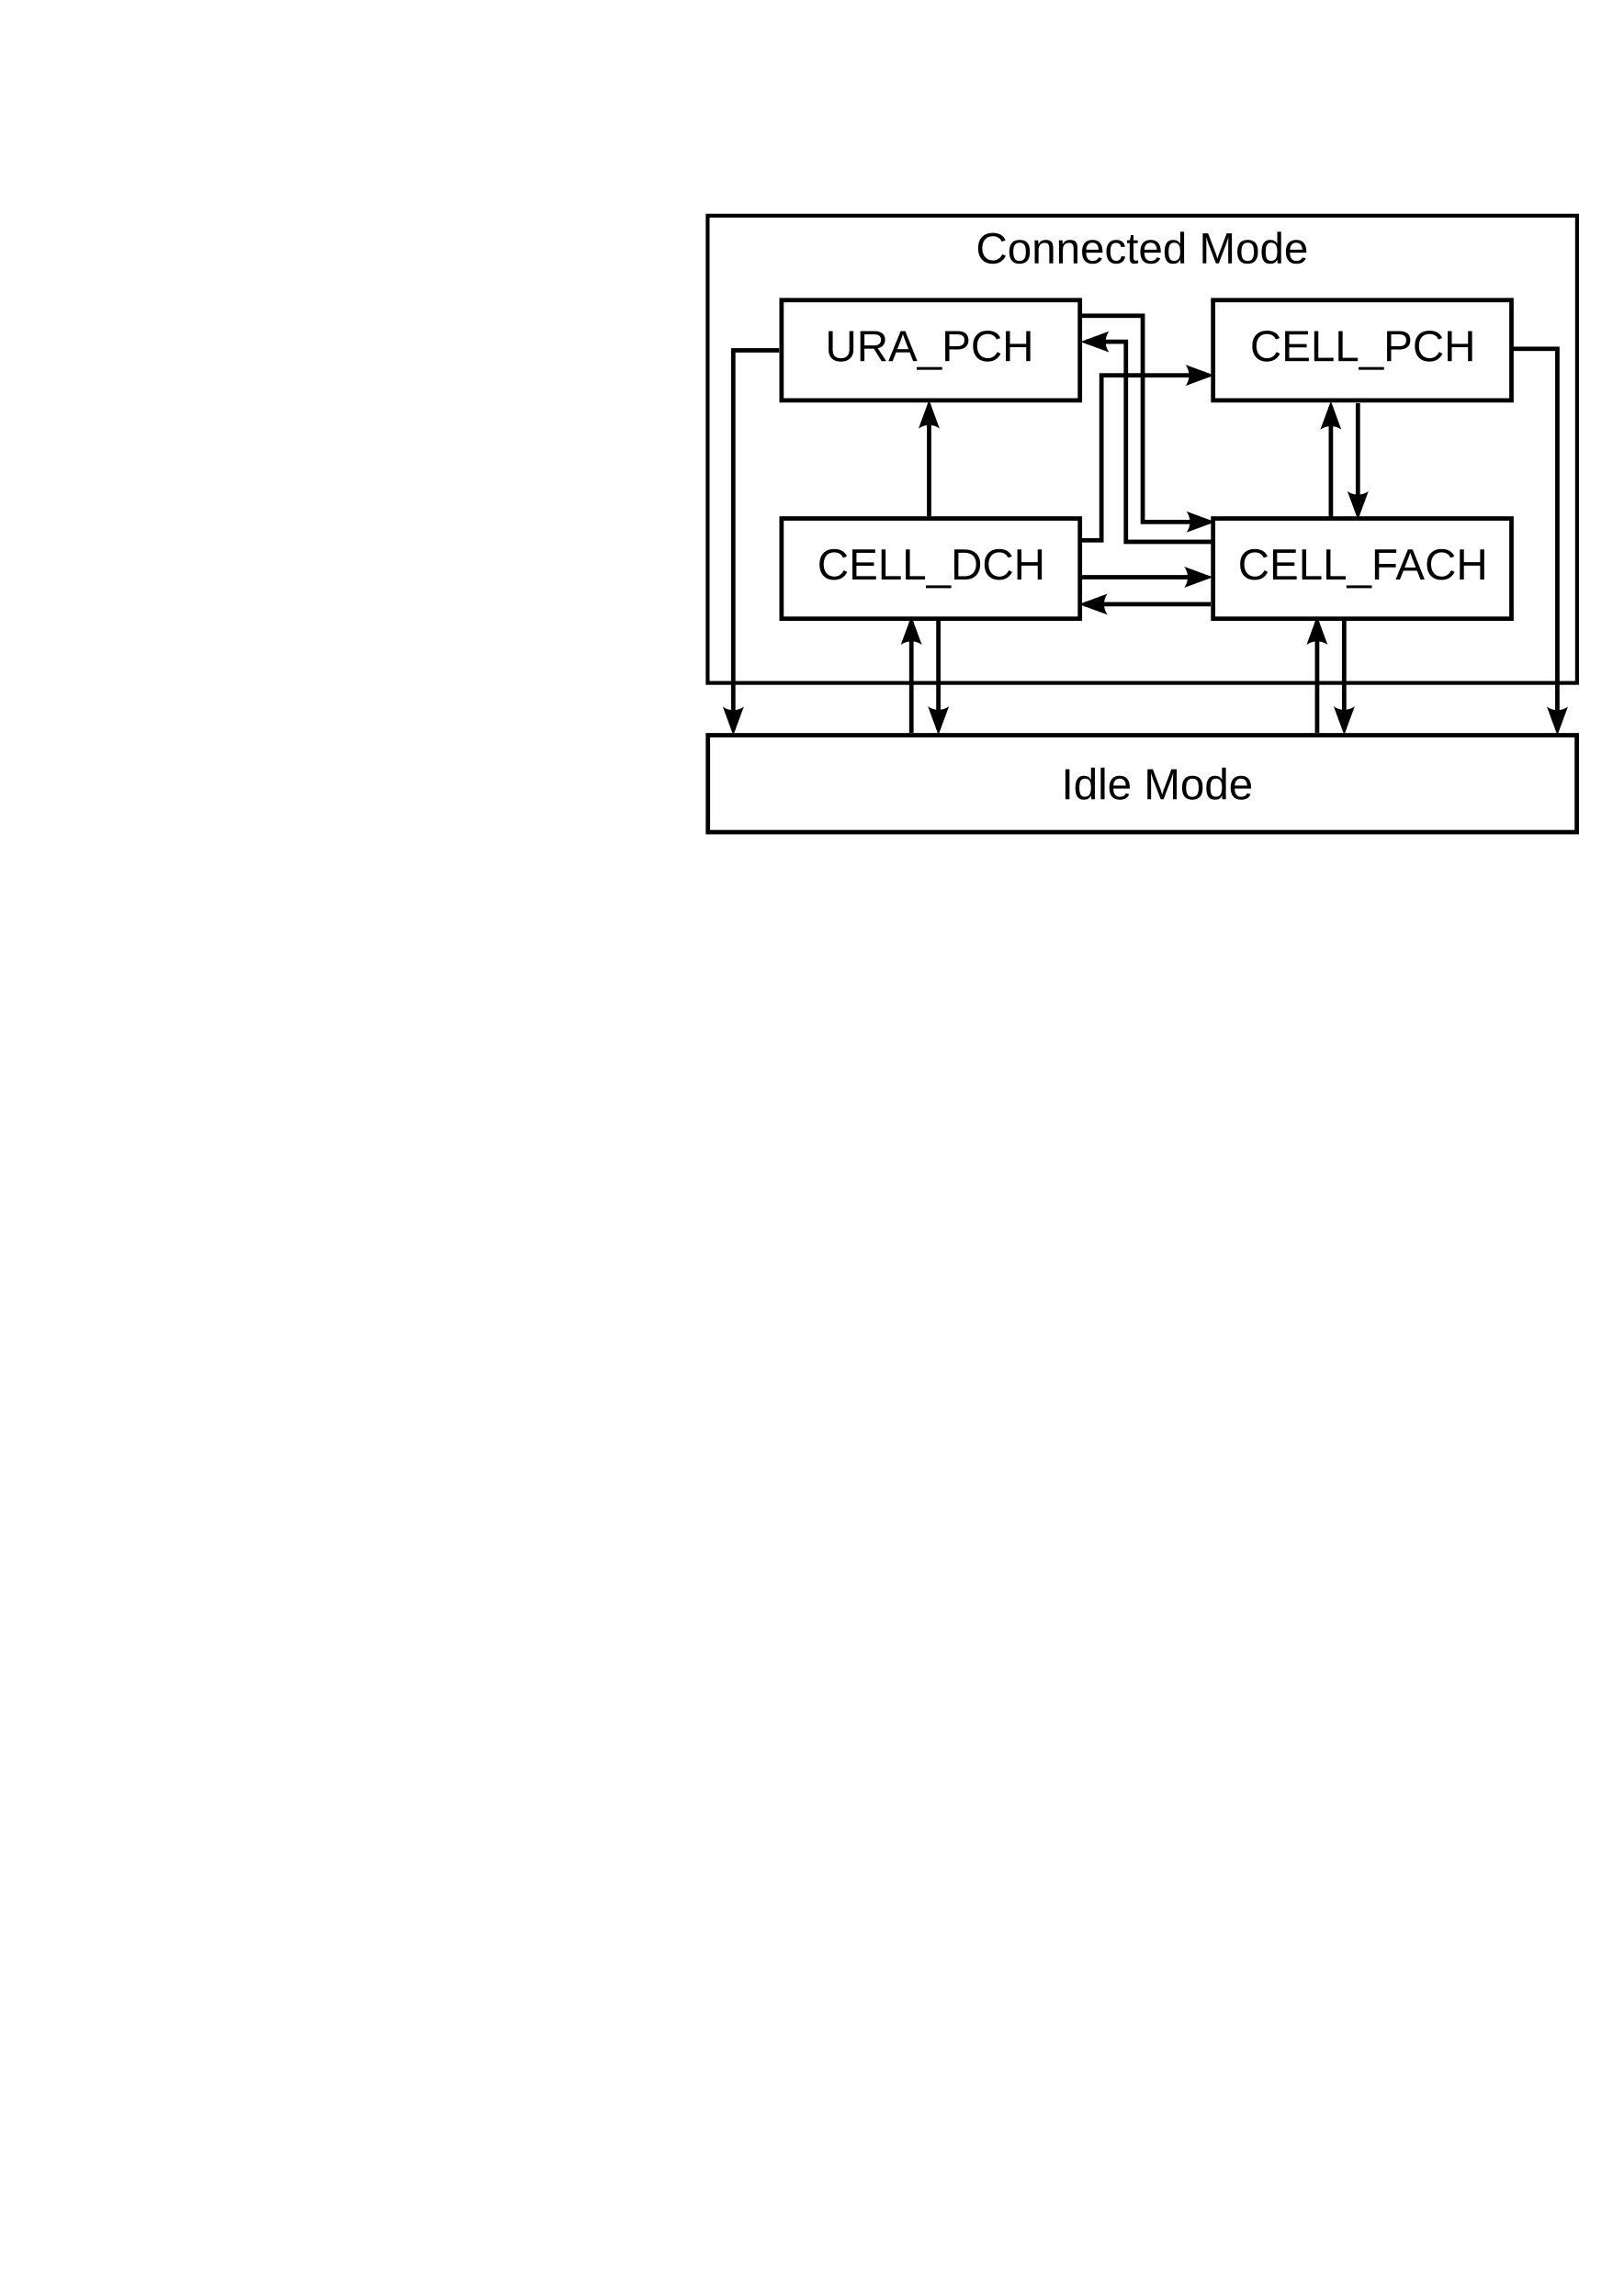
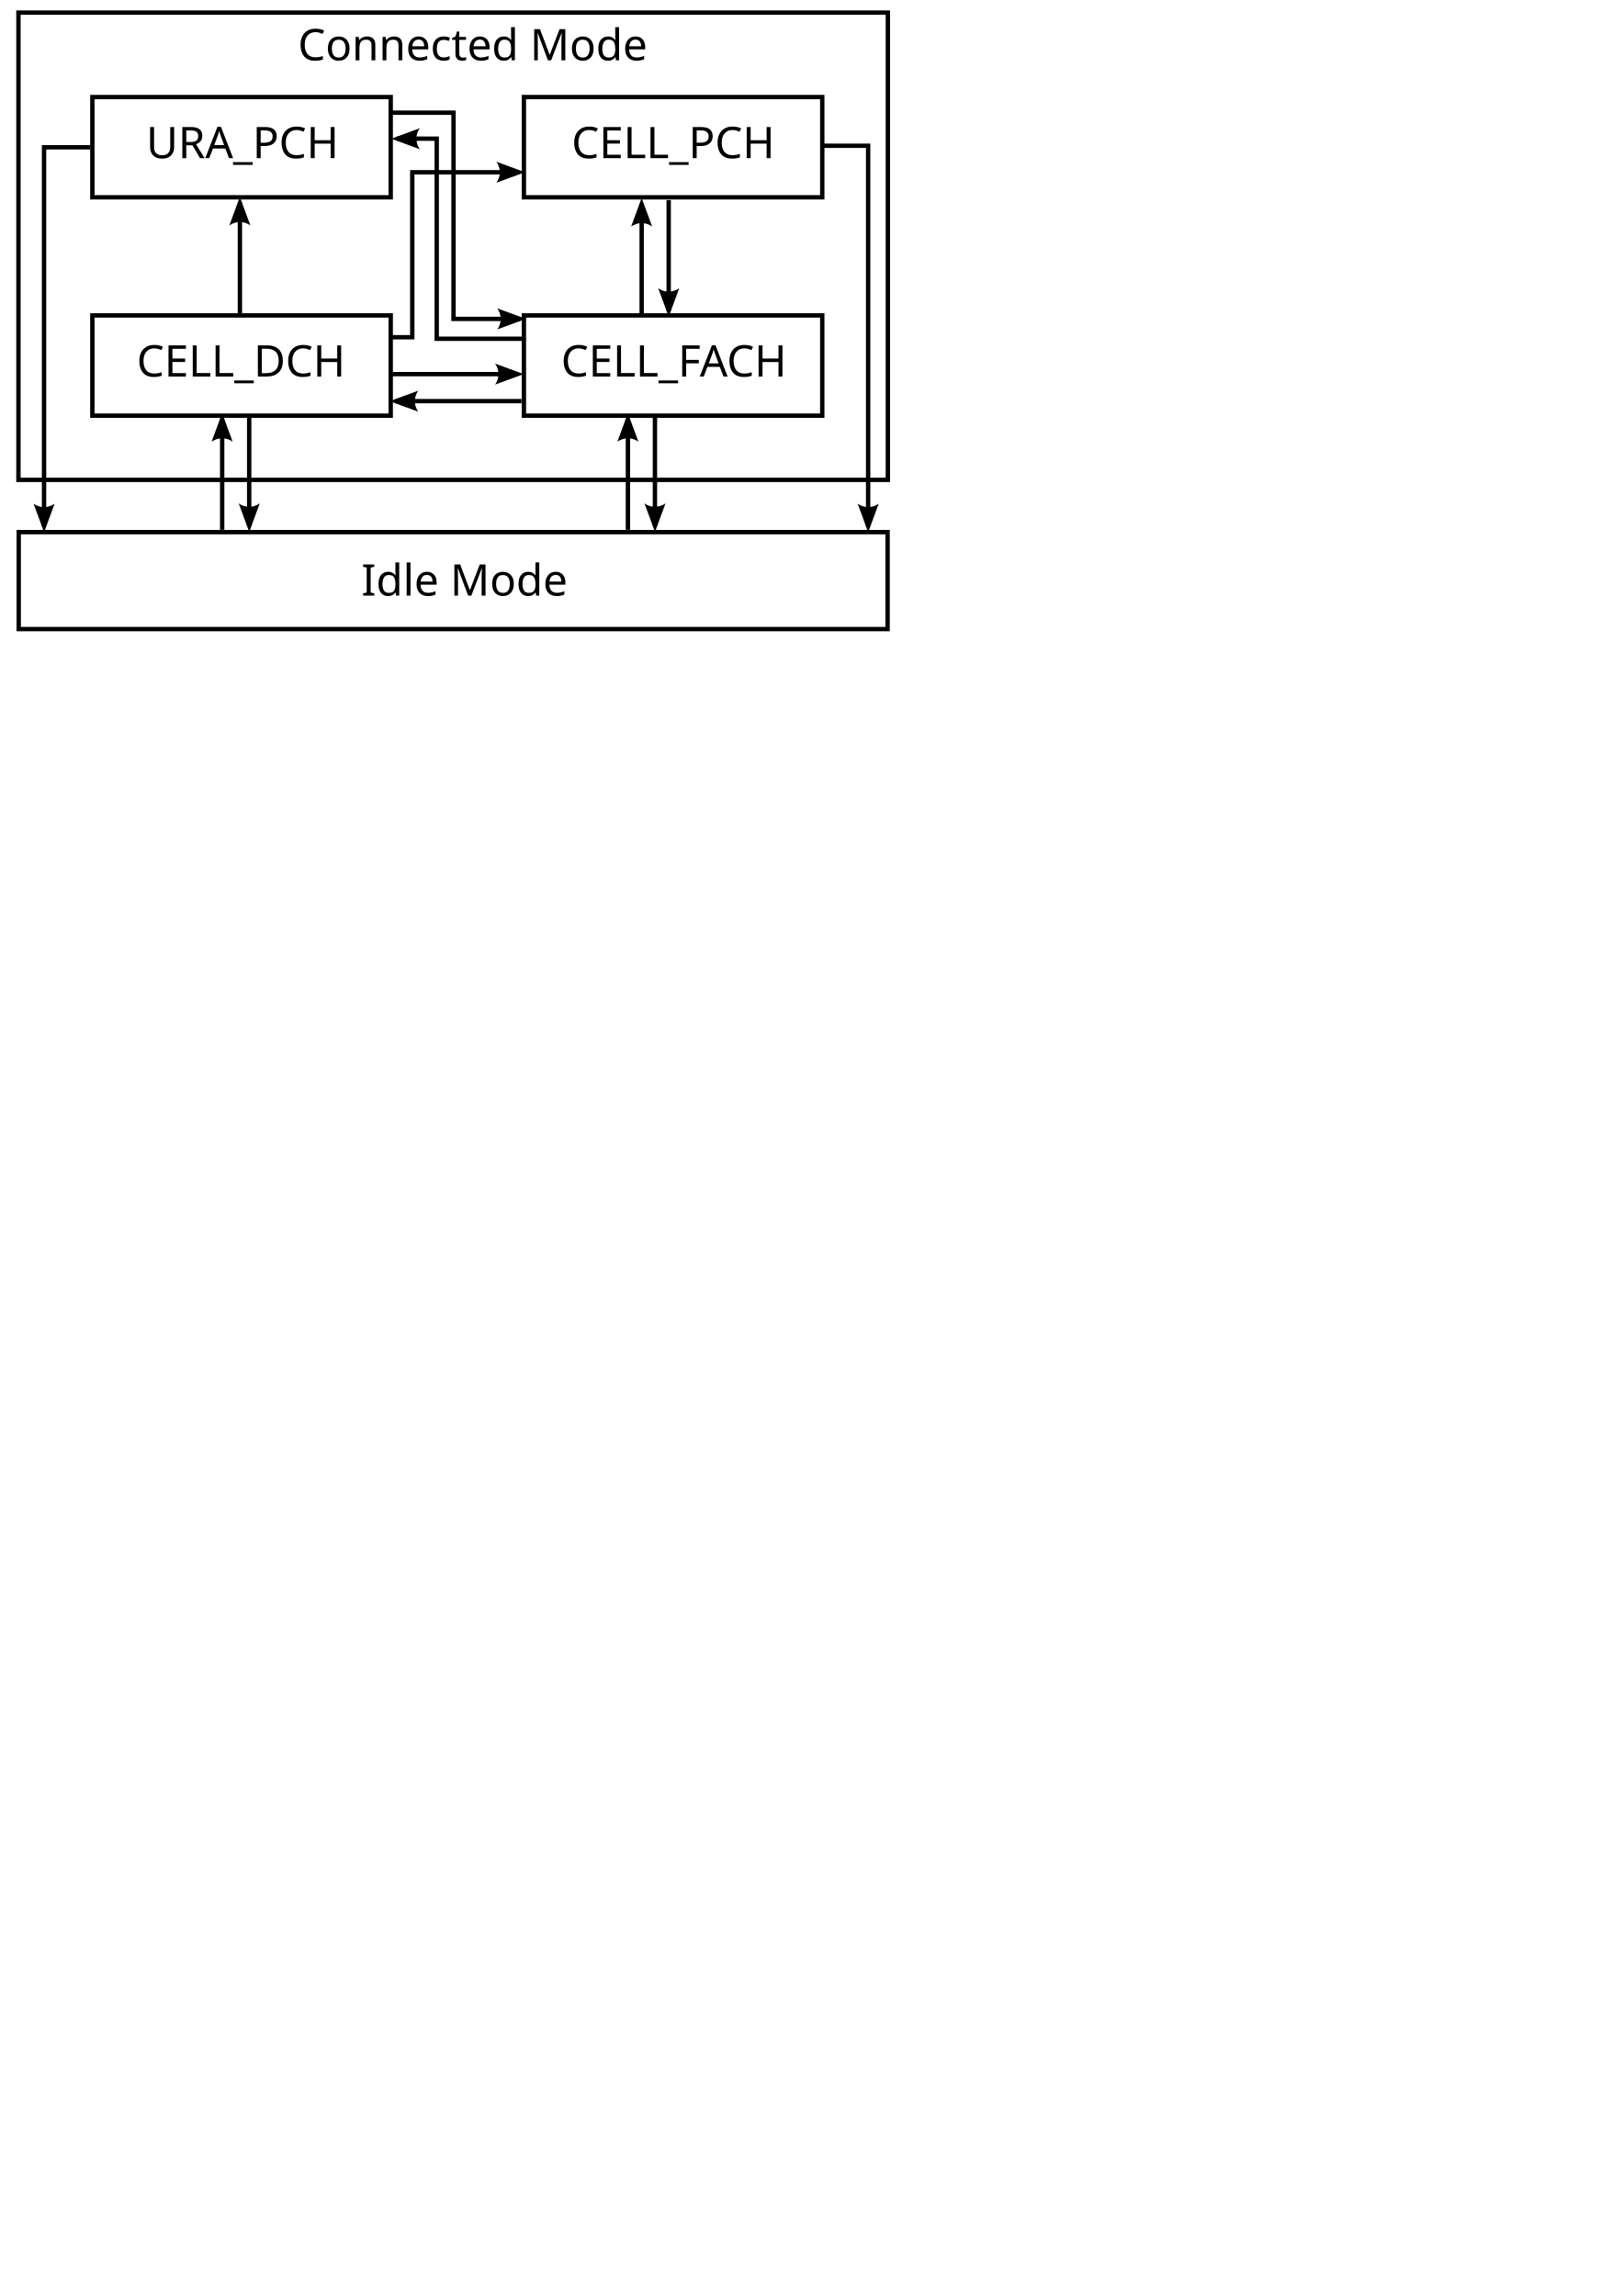
<svg xmlns="http://www.w3.org/2000/svg" width="744.094" height="1052.362" id="svg2" version="1.1">
  <defs id="defs4">
    <marker orient="auto" refY="0.0" refX="0.0" id="Arrow2Mstart" style="overflow:visible">
      <path id="path5499" style="fill-rule:evenodd;stroke-width:0.625;stroke-linejoin:round" d="M 8.719,4.034 L -2.207,0.016 L 8.719,-4.002 C 6.973,-1.63 6.983,1.616 8.719,4.034 z " transform="scale(0.6) translate(0,0)" />
    </marker>
    <marker orient="auto" refY="0.0" refX="0.0" id="Arrow1Lstart" style="overflow:visible">
      <path id="path3820" d="M 0.0,0.0 L 5.0,-5.0 L -12.5,0.0 L 5.0,5.0 L 0.0,0.0 z " style="fill-rule:evenodd;stroke:#000000;stroke-width:1.0pt;marker-start:none" transform="scale(0.8) translate(12.5,0)" />
    </marker>
    <marker orient="auto" refY="0.0" refX="0.0" id="Arrow1Mend" style="overflow:visible;">
      <path id="path3829" d="M 0.0,0.0 L 5.0,-5.0 L -12.5,0.0 L 5.0,5.0 L 0.0,0.0 z " style="fill-rule:evenodd;stroke:#000000;stroke-width:1.0pt;marker-start:none;" transform="scale(0.4) rotate(180) translate(10,0)" />
    </marker>
    <marker orient="auto" refY="0.0" refX="0.0" id="DiamondM" style="overflow:visible">
      <path id="path3903" d="M 0,-7.071 L -7.071,0 L 0,7.071 L 7.071,0 L 0,-7.071 z " style="fill-rule:evenodd;stroke:#000000;stroke-width:1.0pt;marker-start:none" transform="scale(0.4)" />
    </marker>
    <marker orient="auto" refY="0.0" refX="0.0" id="Arrow2Mend" style="overflow:visible;">
      <path id="path3847" style="font-size:12.0;fill-rule:evenodd;stroke-width:0.625;stroke-linejoin:round;" d="M 8.719,4.034 L -2.207,0.016 L 8.719,-4.002 C 6.973,-1.63 6.983,1.616 8.719,4.034 z " transform="scale(0.6) rotate(180) translate(0,0)" />
    </marker>
    <marker orient="auto" refY="0" refX="0" id="Arrow2Mend-8" style="overflow:visible">
      <path id="path3847-2" style="font-size:12px;fill-rule:evenodd;stroke-width:0.625;stroke-linejoin:round" d="M 8.719,4.034 -2.207,0.016 8.719,-4.002 c -1.745,2.372 -1.735,5.617 -6e-7,8.035 z" transform="scale(-0.6,-0.6)" />
    </marker>
    <marker orient="auto" refY="0" refX="0" id="Arrow2Mend-5" style="overflow:visible">
      <path id="path3847-5" style="font-size:12px;fill-rule:evenodd;stroke-width:0.625;stroke-linejoin:round" d="M 8.719,4.034 -2.207,0.016 8.719,-4.002 c -1.745,2.372 -1.735,5.617 -6e-7,8.035 z" transform="scale(-0.6,-0.6)" />
    </marker>
    <marker orient="auto" refY="0" refX="0" id="Arrow2Mend-7" style="overflow:visible">
      <path id="path3847-1" style="font-size:12px;fill-rule:evenodd;stroke-width:0.625;stroke-linejoin:round" d="M 8.719,4.034 -2.207,0.016 8.719,-4.002 c -1.745,2.372 -1.735,5.617 -6e-7,8.035 z" transform="scale(-0.6,-0.6)" />
    </marker>
    <marker orient="auto" refY="0" refX="0" id="Arrow2Mend-52" style="overflow:visible">
      <path id="path3847-7" style="font-size:12px;fill-rule:evenodd;stroke-width:0.625;stroke-linejoin:round" d="M 8.719,4.034 -2.207,0.016 8.719,-4.002 c -1.745,2.372 -1.735,5.617 -6e-7,8.035 z" transform="scale(-0.6,-0.6)" />
    </marker>
    <marker orient="auto" refY="0" refX="0" id="Arrow2Mend-52-2" style="overflow:visible">
      <path id="path3847-7-7" style="font-size:12px;fill-rule:evenodd;stroke-width:0.625;stroke-linejoin:round" d="M 8.719,4.034 -2.207,0.016 8.719,-4.002 c -1.745,2.372 -1.735,5.617 -6e-7,8.035 z" transform="scale(-0.6,-0.6)" />
    </marker>
    <marker orient="auto" refY="0" refX="0" id="Arrow2Mend-52-5" style="overflow:visible">
      <path id="path3847-7-4" style="font-size:12px;fill-rule:evenodd;stroke-width:0.625;stroke-linejoin:round" d="M 8.719,4.034 -2.207,0.016 8.719,-4.002 c -1.745,2.372 -1.735,5.617 -6e-7,8.035 z" transform="scale(-0.6,-0.6)" />
    </marker>
    <marker orient="auto" refY="0" refX="0" id="Arrow2Mend-52-1" style="overflow:visible">
      <path id="path3847-7-2" style="font-size:12px;fill-rule:evenodd;stroke-width:0.625;stroke-linejoin:round" d="M 8.719,4.034 -2.207,0.016 8.719,-4.002 c -1.745,2.372 -1.735,5.617 -6e-7,8.035 z" transform="scale(-0.6,-0.6)" />
    </marker>
    <marker orient="auto" refY="0" refX="0" id="Arrow2Mend-52-4" style="overflow:visible">
      <path id="path3847-7-1" style="font-size:12px;fill-rule:evenodd;stroke-width:0.625;stroke-linejoin:round" d="M 8.719,4.034 -2.207,0.016 8.719,-4.002 c -1.745,2.372 -1.735,5.617 -6e-7,8.035 z" transform="scale(-0.6,-0.6)" />
    </marker>
    <marker orient="auto" refY="0" refX="0" id="Arrow2Mend-52-3" style="overflow:visible">
      <path id="path3847-7-8" style="font-size:12px;fill-rule:evenodd;stroke-width:0.625;stroke-linejoin:round" d="M 8.719,4.034 -2.207,0.016 8.719,-4.002 c -1.745,2.372 -1.735,5.617 -6e-7,8.035 z" transform="scale(-0.6,-0.6)" />
    </marker>
    <marker orient="auto" refY="0" refX="0" id="Arrow2Mend-52-42" style="overflow:visible">
      <path id="path3847-7-77" style="font-size:12px;fill-rule:evenodd;stroke-width:0.625;stroke-linejoin:round" d="M 8.719,4.034 -2.207,0.016 8.719,-4.002 c -1.745,2.372 -1.735,5.617 -6e-7,8.035 z" transform="scale(-0.6,-0.6)" />
    </marker>
    <marker orient="auto" refY="0" refX="0" id="Arrow2Mend-52-31" style="overflow:visible">
      <path id="path3847-7-9" style="font-size:12px;fill-rule:evenodd;stroke-width:0.625;stroke-linejoin:round" d="M 8.719,4.034 -2.207,0.016 8.719,-4.002 c -1.745,2.372 -1.735,5.617 -6e-7,8.035 z" transform="scale(-0.6,-0.6)" />
    </marker>
    <marker orient="auto" refY="0" refX="0" id="Arrow2Mend-52-6" style="overflow:visible">
      <path id="path3847-7-5" style="font-size:12px;fill-rule:evenodd;stroke-width:0.625;stroke-linejoin:round" d="M 8.719,4.034 -2.207,0.016 8.719,-4.002 c -1.745,2.372 -1.735,5.617 -6e-7,8.035 z" transform="scale(-0.6,-0.6)" />
    </marker>
    <marker orient="auto" refY="0" refX="0" id="Arrow2Mend-52-28" style="overflow:visible">
      <path id="path3847-7-6" style="font-size:12px;fill-rule:evenodd;stroke-width:0.625;stroke-linejoin:round" d="M 8.719,4.034 -2.207,0.016 8.719,-4.002 c -1.745,2.372 -1.735,5.617 -6e-7,8.035 z" transform="scale(-0.6,-0.6)" />
    </marker>
    <marker orient="auto" refY="0" refX="0" id="Arrow2Mend-52-48" style="overflow:visible">
      <path id="path3847-7-65" style="font-size:12px;fill-rule:evenodd;stroke-width:0.625;stroke-linejoin:round" d="M 8.719,4.034 -2.207,0.016 8.719,-4.002 c -1.745,2.372 -1.735,5.617 -6e-7,8.035 z" transform="scale(-0.6,-0.6)" />
    </marker>
    <marker orient="auto" refY="0" refX="0" id="Arrow2Mend-52-9" style="overflow:visible">
      <path id="path3847-7-0" style="font-size:12px;fill-rule:evenodd;stroke-width:0.625;stroke-linejoin:round" d="M 8.719,4.034 -2.207,0.016 8.719,-4.002 c -1.745,2.372 -1.735,5.617 -6e-7,8.035 z" transform="scale(-0.6,-0.6)" />
    </marker>
    <marker orient="auto" refY="0" refX="0" id="Arrow2Mend-52-311" style="overflow:visible">
      <path id="path3847-7-41" style="font-size:12px;fill-rule:evenodd;stroke-width:0.625;stroke-linejoin:round" d="M 8.719,4.034 -2.207,0.016 8.719,-4.002 c -1.745,2.372 -1.735,5.617 -6e-7,8.035 z" transform="scale(-0.6,-0.6)" />
    </marker>
    <marker orient="auto" refY="0" refX="0" id="marker4107" style="overflow:visible">
      <path id="path4109" style="font-size:12px;fill-rule:evenodd;stroke-width:0.625;stroke-linejoin:round" d="M 8.719,4.034 -2.207,0.016 8.719,-4.002 c -1.745,2.372 -1.735,5.617 -6e-7,8.035 z" transform="scale(-0.6,-0.6)" />
    </marker>
    <marker orient="auto" refY="0" refX="0" id="Arrow2Mend-52-8" style="overflow:visible">
      <path id="path3847-7-48" style="font-size:12px;fill-rule:evenodd;stroke-width:0.625;stroke-linejoin:round" d="M 8.719,4.034 -2.207,0.016 8.719,-4.002 c -1.745,2.372 -1.735,5.617 -6e-7,8.035 z" transform="scale(-0.6,-0.6)" />
    </marker>
    <marker orient="auto" refY="0" refX="0" id="marker4107-2" style="overflow:visible">
      <path id="path4109-2" style="font-size:12px;fill-rule:evenodd;stroke-width:0.625;stroke-linejoin:round" d="M 8.719,4.034 -2.207,0.016 8.719,-4.002 c -1.745,2.372 -1.735,5.617 -6e-7,8.035 z" transform="scale(-0.6,-0.6)" />
    </marker>
    <marker orient="auto" refY="0" refX="0" id="Arrow2Mend-52-488" style="overflow:visible">
      <path id="path3847-7-16" style="font-size:12px;fill-rule:evenodd;stroke-width:0.625;stroke-linejoin:round" d="M 8.719,4.034 -2.207,0.016 8.719,-4.002 c -1.745,2.372 -1.735,5.617 -6e-7,8.035 z" transform="scale(-0.6,-0.6)" />
    </marker>
    <marker orient="auto" refY="0" refX="0" id="marker4107-0" style="overflow:visible">
      <path id="path4109-1" style="font-size:12px;fill-rule:evenodd;stroke-width:0.625;stroke-linejoin:round" d="M 8.719,4.034 -2.207,0.016 8.719,-4.002 c -1.745,2.372 -1.735,5.617 -6e-7,8.035 z" transform="scale(-0.6,-0.6)" />
    </marker>
    <marker orient="auto" refY="0" refX="0" id="Arrow2Mend-52-18" style="overflow:visible">
      <path id="path3847-7-06" style="font-size:12px;fill-rule:evenodd;stroke-width:0.625;stroke-linejoin:round" d="M 8.719,4.034 -2.207,0.016 8.719,-4.002 c -1.745,2.372 -1.735,5.617 -6e-7,8.035 z" transform="scale(-0.6,-0.6)" />
    </marker>
    <marker orient="auto" refY="0" refX="0" id="marker4107-26" style="overflow:visible">
      <path id="path4109-9" style="font-size:12px;fill-rule:evenodd;stroke-width:0.625;stroke-linejoin:round" d="M 8.719,4.034 -2.207,0.016 8.719,-4.002 c -1.745,2.372 -1.735,5.617 -6e-7,8.035 z" transform="scale(-0.6,-0.6)" />
    </marker>
    <marker orient="auto" refY="0" refX="0" id="Arrow2Mend-52-56" style="overflow:visible">
      <path id="path3847-7-414" style="font-size:12px;fill-rule:evenodd;stroke-width:0.625;stroke-linejoin:round" d="M 8.719,4.034 -2.207,0.016 8.719,-4.002 c -1.745,2.372 -1.735,5.617 -6e-7,8.035 z" transform="scale(-0.6,-0.6)" />
    </marker>
    <marker orient="auto" refY="0" refX="0" id="marker4107-9" style="overflow:visible">
      <path id="path4109-3" style="font-size:12px;fill-rule:evenodd;stroke-width:0.625;stroke-linejoin:round" d="M 8.719,4.034 -2.207,0.016 8.719,-4.002 c -1.745,2.372 -1.735,5.617 -6e-7,8.035 z" transform="scale(-0.6,-0.6)" />
    </marker>
    <marker orient="auto" refY="0" refX="0" id="marker4107-9-6" style="overflow:visible">
      <path id="path4109-3-2" style="font-size:12px;fill-rule:evenodd;stroke-width:0.625;stroke-linejoin:round" d="M 8.719,4.034 -2.207,0.016 8.719,-4.002 c -1.745,2.372 -1.735,5.617 -6e-7,8.035 z" transform="scale(-0.6,-0.6)" />
    </marker>
    <marker orient="auto" refY="0" refX="0" id="marker4107-9-6-7" style="overflow:visible">
      <path id="path4109-3-2-6" style="font-size:12px;fill-rule:evenodd;stroke-width:0.625;stroke-linejoin:round" d="M 8.719,4.034 -2.207,0.016 8.719,-4.002 c -1.745,2.372 -1.735,5.617 -6e-7,8.035 z" transform="scale(-0.6,-0.6)" />
    </marker>
  </defs>
  <g id="layer1">
-     <g id="g4030" transform="translate(34.37987,29.10349)">
-       <text id="text3757-9" y="236.505" x="340.177" style="font-size:28px;font-style:normal;font-weight:normal;line-height:125%;letter-spacing:0px;word-spacing:0px;fill:#000000;fill-opacity:1;stroke:none;font-family:Sans" xml:space="preserve">
-         <tspan y="236.505" x="340.177" id="tspan3759-48" style="font-size:20px;font-style:normal;font-variant:normal;font-weight:normal;font-stretch:normal;font-family:Liberation Sans;-inkscape-font-specification:Liberation Sans">CELL_DCH</tspan>
-       </text>
-       <rect style="fill:none;stroke:#000000;stroke-width:2;stroke-miterlimit:4;stroke-opacity:1;stroke-dasharray:none" y="208.538" x="323.784" height="45.945" width="136.732" id="rect2987-0-4-7" />
-     </g>
-     <g id="g4020" transform="translate(-26.10454,42.07756)">
-       <text id="text3757-9-2" y="223.531" x="593.411" style="font-size:28px;font-style:normal;font-weight:normal;line-height:125%;letter-spacing:0px;word-spacing:0px;fill:#000000;fill-opacity:1;stroke:none;font-family:Sans" xml:space="preserve">
-         <tspan y="223.531" x="593.411" id="tspan3759-48-3" style="font-size:20px;font-style:normal;font-variant:normal;font-weight:normal;font-stretch:normal;font-family:Liberation Sans;-inkscape-font-specification:Liberation Sans">CELL_FACH</tspan>
-       </text>
-       <rect style="fill:none;stroke:#000000;stroke-width:2;stroke-miterlimit:4;stroke-opacity:1;stroke-dasharray:none" y="195.564" x="582.032" height="45.945" width="136.732" id="rect2987-0-4-7-6" />
-     </g>
-     <g id="g4091" transform="translate(55.30835,-1.098553)">
+     <text xml:space="preserve" style="font-size:28px;font-style:normal;font-weight:normal;line-height:125%;letter-spacing:0px;word-spacing:0px;fill:#000000;fill-opacity:1;stroke:none;font-family:Sans" x="62.637" y="172.584" id="text3757-9">
+       <tspan style="font-size:20px;font-style:normal;font-variant:normal;font-weight:normal;font-stretch:normal;font-family:Linux Biolinum O;-inkscape-font-specification:Linux Biolinum O" id="tspan3759-48" x="62.637" y="172.584">CELL_DCH</tspan>
+     </text>
+     <rect id="rect2987-0-4-7" width="136.732" height="45.945" x="42.322" y="144.572" style="fill:none;stroke:#000000;stroke-width:2;stroke-miterlimit:4;stroke-opacity:1;stroke-dasharray:none" />
+     <text xml:space="preserve" style="font-size:28px;font-style:normal;font-weight:normal;line-height:125%;letter-spacing:0px;word-spacing:0px;fill:#000000;fill-opacity:1;stroke:none;font-family:Sans" x="257.1" y="172.584" id="text3757-9-2">
+       <tspan style="font-size:20px;font-style:normal;font-variant:normal;font-weight:normal;font-stretch:normal;font-family:Linux Biolinum O;-inkscape-font-specification:Linux Biolinum O" id="tspan3759-48-3" x="257.1" y="172.584">CELL_FACH</tspan>
+     </text>
+     <rect id="rect2987-0-4-7-6" width="136.732" height="45.945" x="240.086" y="144.572" style="fill:none;stroke:#000000;stroke-width:2;stroke-miterlimit:4;stroke-opacity:1;stroke-dasharray:none" />
+     <g id="g4091" transform="translate(-260.5332,-94.16786)">
      <path id="path6447-33-9" d="m 362.351,336.986 0,-50.826" style="fill:none;stroke:#000000;stroke-width:2;stroke-linecap:butt;stroke-linejoin:miter;stroke-miterlimit:4;stroke-opacity:1;stroke-dasharray:none;marker-end:url(#Arrow2Mend-52)" />
      <path id="path6447-33-1-0" d="m 374.729,284.512 0,50.826" style="fill:none;stroke:#000000;stroke-width:2;stroke-linecap:butt;stroke-linejoin:miter;stroke-miterlimit:4;stroke-opacity:1;stroke-dasharray:none;marker-end:url(#Arrow2Mend-52)" />
    </g>
-     <g id="g4010" transform="translate(28.00423,33.10349)">
-       <g id="g4035">
-         <text xml:space="preserve" style="font-size:14px;font-style:italic;font-variant:normal;font-weight:normal;font-stretch:normal;line-height:125%;letter-spacing:0px;word-spacing:0px;fill:#000000;fill-opacity:1;stroke:none;font-family:Liberation Sans;-inkscape-font-specification:Sans Italic" x="350.195" y="132.423" id="text3044">
-           <tspan id="tspan3046" x="350.195" y="132.423" style="font-size:20px;font-style:normal;-inkscape-font-specification:Liberation Sans">URA_PCH</tspan>
-         </text>
-         <rect id="rect2987-0-4-7-6-7" width="136.732" height="45.945" x="330.159" y="104.455" style="fill:none;stroke:#000000;stroke-width:2;stroke-miterlimit:4;stroke-opacity:1;stroke-dasharray:none" />
-       </g>
-     </g>
-     <g id="g4015" transform="translate(-44.3073,51.21186)">
-       <text id="text3048" y="114.315" x="617.175" style="font-size:20px;font-style:italic;font-variant:normal;font-weight:normal;font-stretch:normal;line-height:125%;letter-spacing:0px;word-spacing:0px;fill:#000000;fill-opacity:1;stroke:none;font-family:Liberation Sans;-inkscape-font-specification:Sans Italic" xml:space="preserve">
-         <tspan style="font-style:normal;-inkscape-font-specification:Liberation Sans" y="114.315" x="617.175" id="tspan3050">CELL_PCH</tspan>
-       </text>
-       <rect style="fill:none;stroke:#000000;stroke-width:2;stroke-miterlimit:4;stroke-opacity:1;stroke-dasharray:none" y="86.347" x="600.235" height="45.945" width="136.732" id="rect2987-0-4-7-6-1" />
-     </g>
-     <g id="g6223" transform="translate(0,-4)">
-       <text id="text3757" y="370.338" x="486.406" style="font-size:28px;font-style:normal;font-weight:normal;line-height:125%;letter-spacing:0px;word-spacing:0px;fill:#000000;fill-opacity:1;stroke:none;font-family:Sans" xml:space="preserve">
-         <tspan y="370.338" x="486.406" id="tspan3759" style="font-size:20px;font-style:normal;font-variant:normal;font-weight:normal;font-stretch:normal;font-family:Liberation Sans;-inkscape-font-specification:Liberation Sans">Idle Mode</tspan>
-       </text>
-       <rect style="fill:none;stroke:#000000;stroke-width:2;stroke-miterlimit:4;stroke-opacity:1;stroke-dasharray:none" y="340.971" x="324.418" height="44.436" width="398.18" id="rect2987-0-4-7-6-13" />
-     </g>
-     <rect id="rect2987-0-4-7-6-13-2" width="398.425" height="214.166" x="324.296" y="98.851" style="fill:none;stroke:#000000;stroke-width:1.757;stroke-miterlimit:4;stroke-opacity:1;stroke-dasharray:none" />
-     <text xml:space="preserve" style="font-size:20px;font-style:italic;font-variant:normal;font-weight:normal;font-stretch:normal;line-height:125%;letter-spacing:0px;word-spacing:0px;fill:#000000;fill-opacity:1;stroke:none;font-family:Liberation Sans;-inkscape-font-specification:Sans Italic" x="447.239" y="120.712" id="text4066">
-       <tspan id="tspan4068" x="447.239" y="120.712" style="font-style:normal;-inkscape-font-specification:Liberation Sans">Connected Mode</tspan>
+     <text xml:space="preserve" style="font-size:14px;font-style:italic;font-variant:normal;font-weight:normal;font-stretch:normal;line-height:125%;letter-spacing:0px;word-spacing:0px;fill:#000000;fill-opacity:1;stroke:none;font-family:Liberation Sans;-inkscape-font-specification:Sans Italic" x="67.002" y="72.502" id="text3044">
+       <tspan id="tspan3046" x="67.002" y="72.502" style="font-size:20px;font-style:normal;font-variant:normal;font-weight:normal;font-stretch:normal;font-family:Linux Biolinum O;-inkscape-font-specification:Linux Biolinum O">URA_PCH</tspan>
    </text>
-     <g id="g4091-0" transform="translate(241.2524,-1.098553)">
+     <rect id="rect2987-0-4-7-6-7" width="136.732" height="45.945" x="42.322" y="44.49" style="fill:none;stroke:#000000;stroke-width:2;stroke-miterlimit:4;stroke-opacity:1;stroke-dasharray:none" />
+     <text xml:space="preserve" style="font-size:20px;font-style:italic;font-variant:normal;font-weight:normal;font-stretch:normal;line-height:125%;letter-spacing:0px;word-spacing:0px;fill:#000000;fill-opacity:1;stroke:none;font-family:Liberation Sans;-inkscape-font-specification:Sans Italic" x="261.925" y="72.502" id="text3048">
+       <tspan id="tspan3050" x="261.925" y="72.502" style="font-style:normal;font-variant:normal;font-weight:normal;font-stretch:normal;font-family:Linux Biolinum O;-inkscape-font-specification:Linux Biolinum O">CELL_PCH</tspan>
+     </text>
+     <rect id="rect2987-0-4-7-6-1" width="136.732" height="45.945" x="240.086" y="44.49" style="fill:none;stroke:#000000;stroke-width:2;stroke-miterlimit:4;stroke-opacity:1;stroke-dasharray:none" />
+     <text xml:space="preserve" style="font-size:28px;font-style:normal;font-weight:normal;line-height:125%;letter-spacing:0px;word-spacing:0px;fill:#000000;fill-opacity:1;stroke:none;font-family:Sans" x="165.576" y="273" id="text3757">
+       <tspan style="font-size:20px;font-style:normal;font-variant:normal;font-weight:normal;font-stretch:normal;font-family:Linux Biolinum O;-inkscape-font-specification:Linux Biolinum O" id="tspan3759" x="165.576" y="273">Idle Mode</tspan>
+     </text>
+     <rect id="rect2987-0-4-7-6-13" width="398.18" height="44.436" x="8.577" y="243.902" style="fill:none;stroke:#000000;stroke-width:2;stroke-miterlimit:4;stroke-opacity:1;stroke-dasharray:none" />
+     <rect id="rect2987-0-4-7-6-13-2" width="398.425" height="214.166" x="8.454" y="5.782" style="fill:none;stroke:#000000;stroke-width:2;stroke-miterlimit:4;stroke-opacity:1;stroke-dasharray:none" />
+     <text xml:space="preserve" style="font-size:20px;font-style:italic;font-variant:normal;font-weight:normal;font-stretch:normal;line-height:125%;letter-spacing:0px;word-spacing:0px;fill:#000000;fill-opacity:1;stroke:none;font-family:Liberation Sans;-inkscape-font-specification:Sans Italic" x="136.523" y="27.642" id="text4066">
+       <tspan id="tspan4068" x="136.523" y="27.642" style="font-style:normal;font-variant:normal;font-weight:normal;font-stretch:normal;font-family:Linux Biolinum O;-inkscape-font-specification:Linux Biolinum O">Connected Mode</tspan>
+     </text>
+     <g id="g4091-0" transform="translate(-74.58919,-94.16786)">
      <path id="path6447-33-9-5" d="m 362.351,336.986 0,-50.826" style="fill:none;stroke:#000000;stroke-width:2;stroke-linecap:butt;stroke-linejoin:miter;stroke-miterlimit:4;stroke-opacity:1;stroke-dasharray:none;marker-end:url(#Arrow2Mend-52)" />
      <path id="path6447-33-1-0-4" d="m 374.729,284.512 0,50.826" style="fill:none;stroke:#000000;stroke-width:2;stroke-linecap:butt;stroke-linejoin:miter;stroke-miterlimit:4;stroke-opacity:1;stroke-dasharray:none;marker-end:url(#Arrow2Mend-52)" />
    </g>
-     <g id="g4091-4" transform="translate(247.5533,-99.71526)">
-       <path id="path6447-33-9-7" d="m 362.351,336.986 0,-50.826" style="fill:none;stroke:#000000;stroke-width:2;stroke-linecap:butt;stroke-linejoin:miter;stroke-miterlimit:4;stroke-opacity:1;stroke-dasharray:none;marker-end:url(#Arrow2Mend-52)" />
-       <path id="path6447-33-1-0-9" d="m 374.729,284.512 0,50.826" style="fill:none;stroke:#000000;stroke-width:2;stroke-linecap:butt;stroke-linejoin:miter;stroke-miterlimit:4;stroke-opacity:1;stroke-dasharray:none;marker-end:url(#Arrow2Mend-52)" />
-     </g>
-     <g id="g4091-40" transform="matrix(0,1,-1,0,839.3287,-97.79645)">
+     <path style="fill:none;stroke:#000000;stroke-width:2;stroke-linecap:butt;stroke-linejoin:miter;stroke-miterlimit:4;stroke-opacity:1;stroke-dasharray:none;marker-end:url(#Arrow2Mend-52)" d="m 294.062,144.202 0,-50.826" id="path6447-33-9-7" />
+     <path style="fill:none;stroke:#000000;stroke-width:2;stroke-linecap:butt;stroke-linejoin:miter;stroke-miterlimit:4;stroke-opacity:1;stroke-dasharray:none;marker-end:url(#Arrow2Mend-52)" d="m 306.44,91.727 0,50.826" id="path6447-33-1-0-9" />
+     <g id="g4091-40" transform="matrix(0,1,-1,0,523.4871,-190.8658)">
      <path id="path6447-33-9-2" d="m 362.351,344.907 0,-58.747" style="fill:none;stroke:#000000;stroke-width:2;stroke-linecap:butt;stroke-linejoin:miter;stroke-miterlimit:4;stroke-opacity:1;stroke-dasharray:none;marker-end:url(#Arrow2Mend-52)" />
      <path id="path6447-33-1-0-6" d="m 374.729,284.512 0,57.757" style="fill:none;stroke:#000000;stroke-width:2;stroke-linecap:butt;stroke-linejoin:miter;stroke-miterlimit:4;stroke-opacity:1;stroke-dasharray:none;marker-end:url(#Arrow2Mend-52)" />
    </g>
-     <path style="fill:none;stroke:#000000;stroke-width:2;stroke-linecap:butt;stroke-linejoin:miter;stroke-miterlimit:4;stroke-opacity:1;stroke-dasharray:none;marker-end:url(#Arrow2Mend-52)" d="m 425.776,236.771 0,-50.826" id="path6447-33-9-56" />
-     <path style="fill:none;stroke:#000000;stroke-width:2;stroke-linecap:butt;stroke-linejoin:miter;stroke-miterlimit:4;stroke-opacity:1;stroke-dasharray:none;marker-end:url(#marker4107-9)" d="m 357.088,160.578 -21.061,0 0,173.811" id="path4214" />
-     <path style="fill:none;stroke:#000000;stroke-width:2;stroke-linecap:butt;stroke-linejoin:miter;stroke-miterlimit:4;stroke-opacity:1;stroke-dasharray:none;marker-end:url(#marker4107-9)" d="m 692.627,159.88 21.058,0 0,174.501" id="path4214-2" />
-     <path style="fill:none;stroke:#000000;stroke-width:2;stroke-linecap:butt;stroke-linejoin:miter;stroke-miterlimit:4;stroke-opacity:1;stroke-dasharray:none;marker-start:none;marker-end:url(#marker4107-9-6)" d="m 494.395,144.724 29.284,0 0,94.514 30.515,0" id="path4481" />
-     <path style="fill:none;stroke:#000000;stroke-width:2;stroke-linecap:butt;stroke-linejoin:miter;stroke-miterlimit:4;stroke-opacity:1;stroke-dasharray:none;marker-start:url(#Arrow2Mstart)" d="m 497.775,156.626 18.203,0 0,91.714 39.206,0" id="path5227" />
-     <path style="fill:none;stroke:#000000;stroke-width:2;stroke-linecap:butt;stroke-linejoin:miter;stroke-miterlimit:4;stroke-opacity:1;stroke-dasharray:none;marker-end:url(#marker4107-9-6-7)" d="m 495.385,247.64 9.391,0 0,-75.611 49.007,0" id="path5977" />
+     <path style="fill:none;stroke:#000000;stroke-width:2;stroke-linecap:butt;stroke-linejoin:miter;stroke-miterlimit:4;stroke-opacity:1;stroke-dasharray:none;marker-end:url(#Arrow2Mend-52)" d="m 109.935,143.702 0,-50.826" id="path6447-33-9-56" />
+     <path style="fill:none;stroke:#000000;stroke-width:2;stroke-linecap:butt;stroke-linejoin:miter;stroke-miterlimit:4;stroke-opacity:1;stroke-dasharray:none;marker-end:url(#marker4107-9)" d="m 41.247,67.509 -21.061,0 0,173.811" id="path4214" />
+     <path style="fill:none;stroke:#000000;stroke-width:2;stroke-linecap:butt;stroke-linejoin:miter;stroke-miterlimit:4;stroke-opacity:1;stroke-dasharray:none;marker-end:url(#marker4107-9)" d="m 376.785,66.811 21.058,0 0,174.501" id="path4214-2" />
+     <path style="fill:none;stroke:#000000;stroke-width:2;stroke-linecap:butt;stroke-linejoin:miter;stroke-miterlimit:4;stroke-opacity:1;stroke-dasharray:none;marker-start:none;marker-end:url(#marker4107-9-6)" d="m 178.553,51.655 29.284,0 0,94.514 30.515,0" id="path4481" />
+     <path style="fill:none;stroke:#000000;stroke-width:2;stroke-linecap:butt;stroke-linejoin:miter;stroke-miterlimit:4;stroke-opacity:1;stroke-dasharray:none;marker-start:url(#Arrow2Mstart)" d="m 181.934,63.557 18.203,0 0,91.714 39.206,0" id="path5227" />
+     <path style="fill:none;stroke:#000000;stroke-width:2;stroke-linecap:butt;stroke-linejoin:miter;stroke-miterlimit:4;stroke-opacity:1;stroke-dasharray:none;marker-end:url(#marker4107-9-6-7)" d="m 179.543,154.57 9.391,0 0,-75.611 49.007,0" id="path5977" />
  </g>
</svg>
